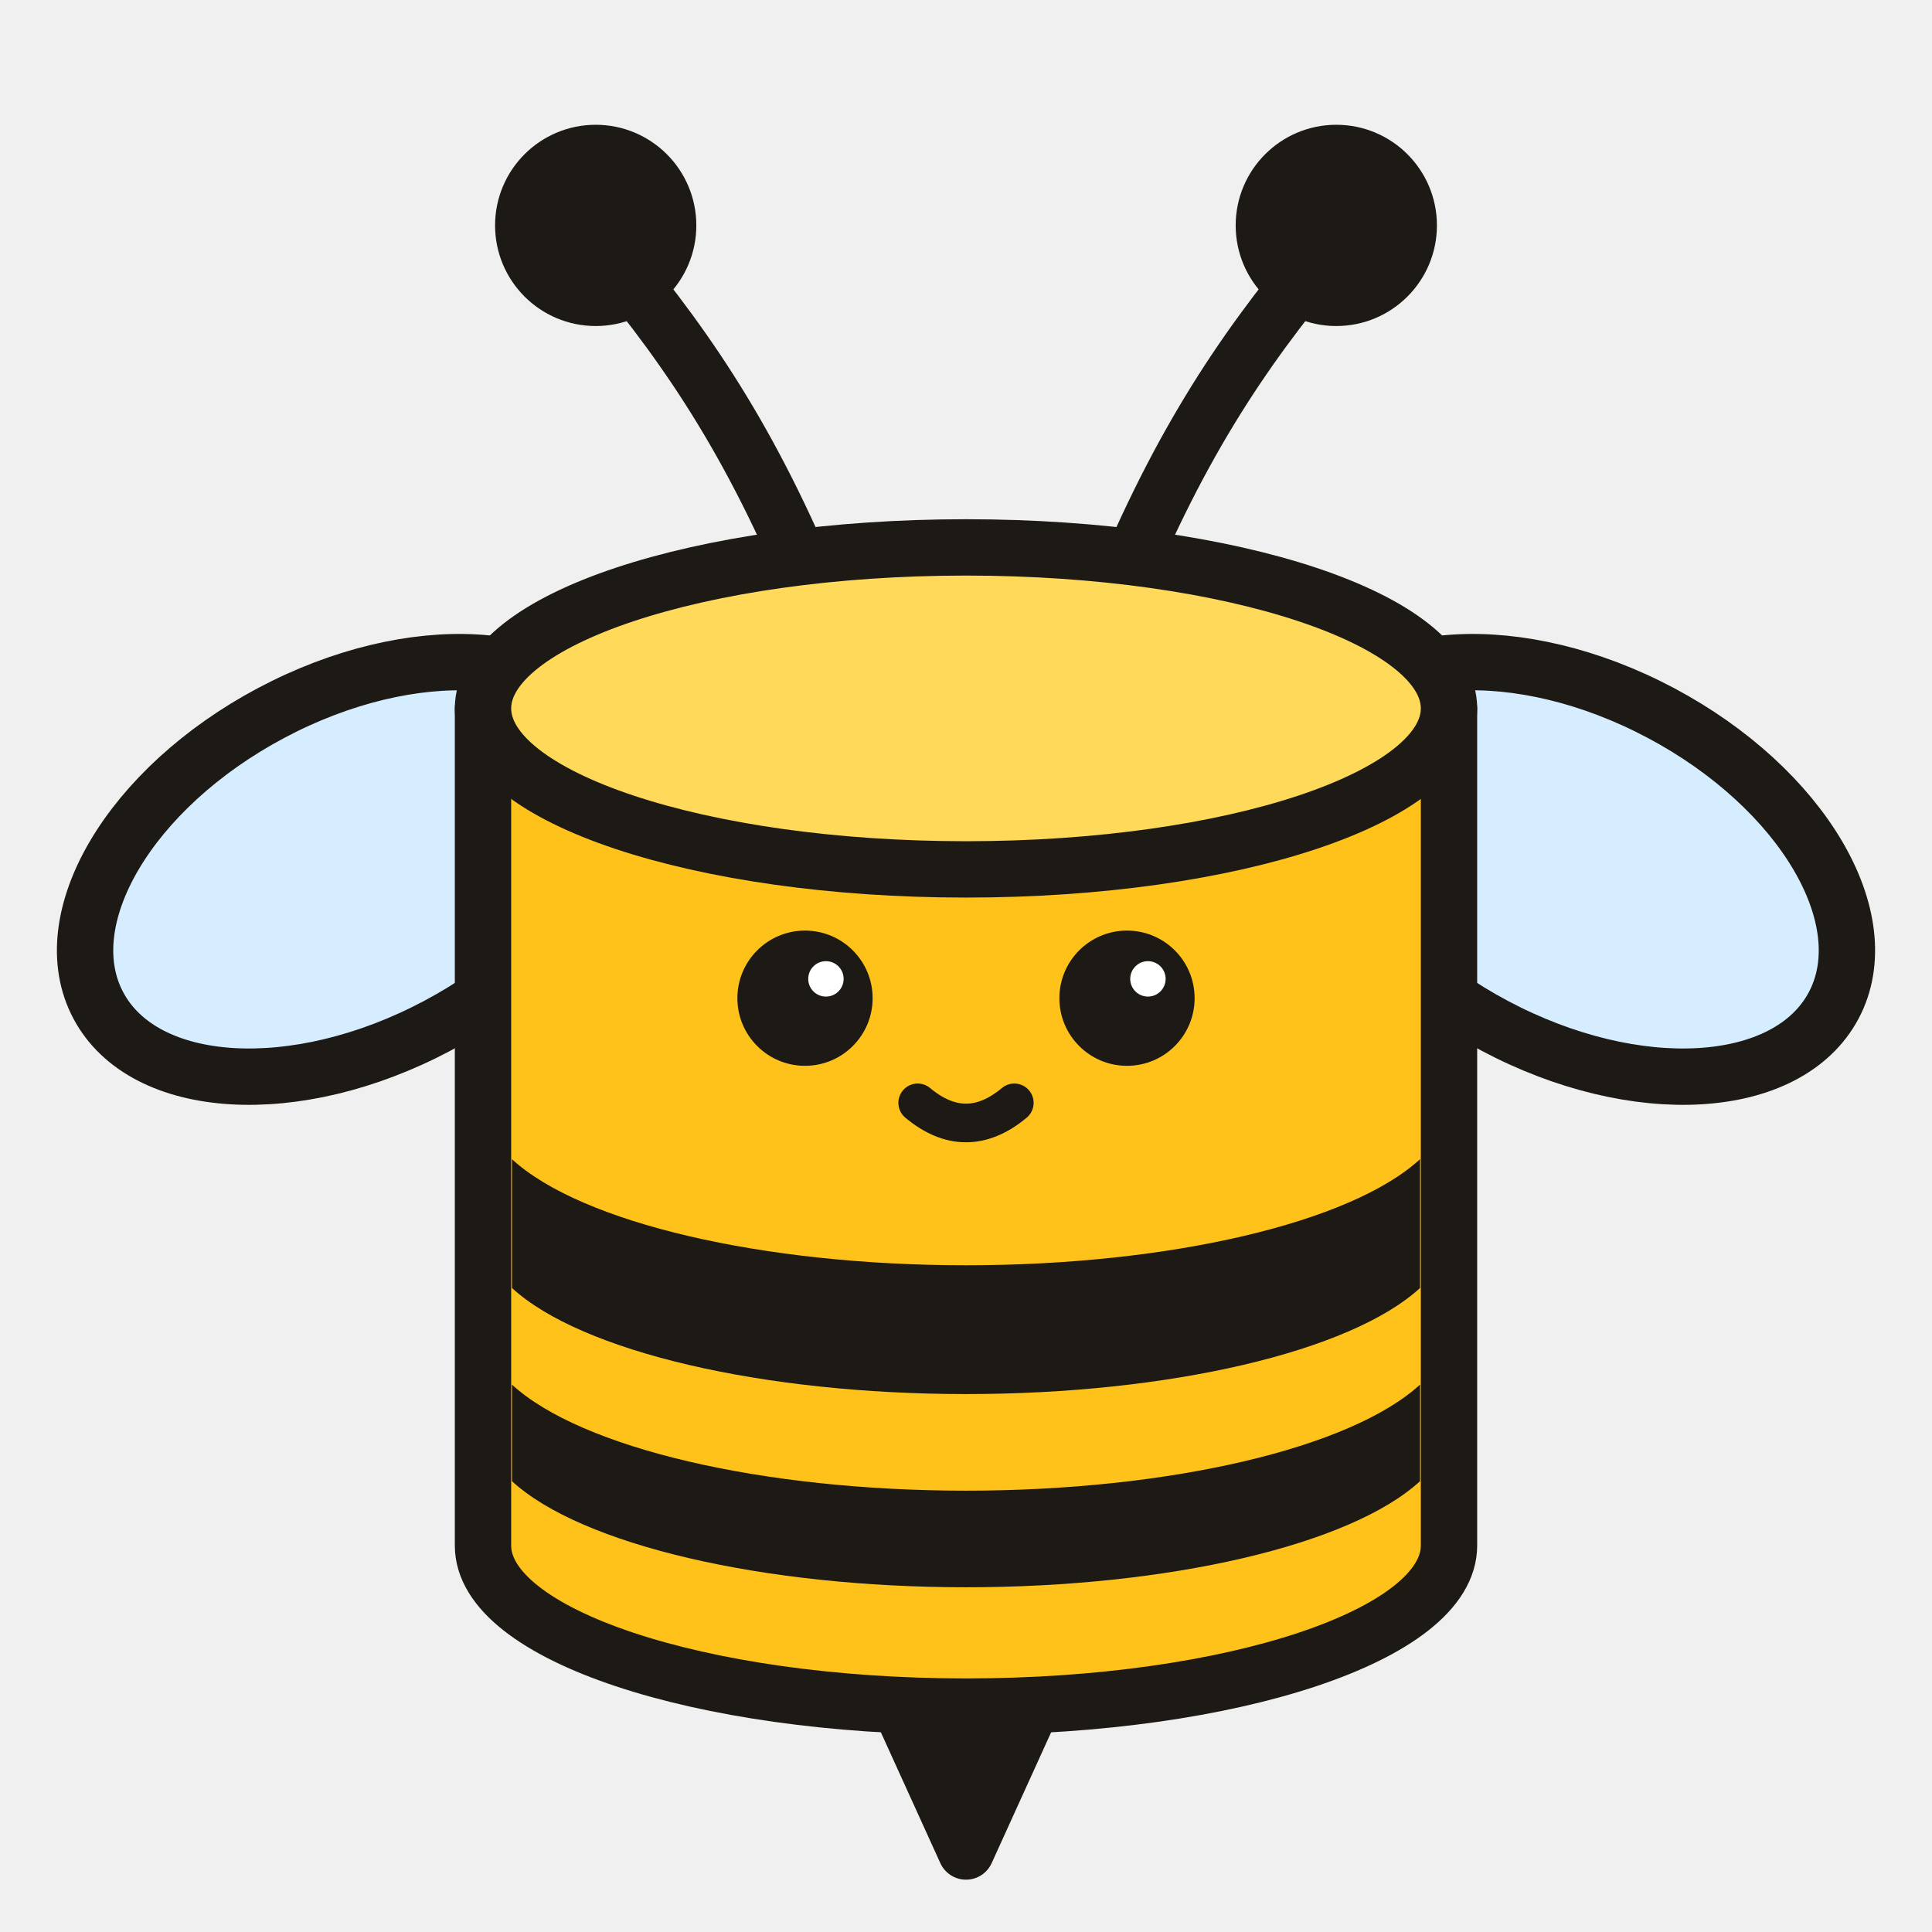
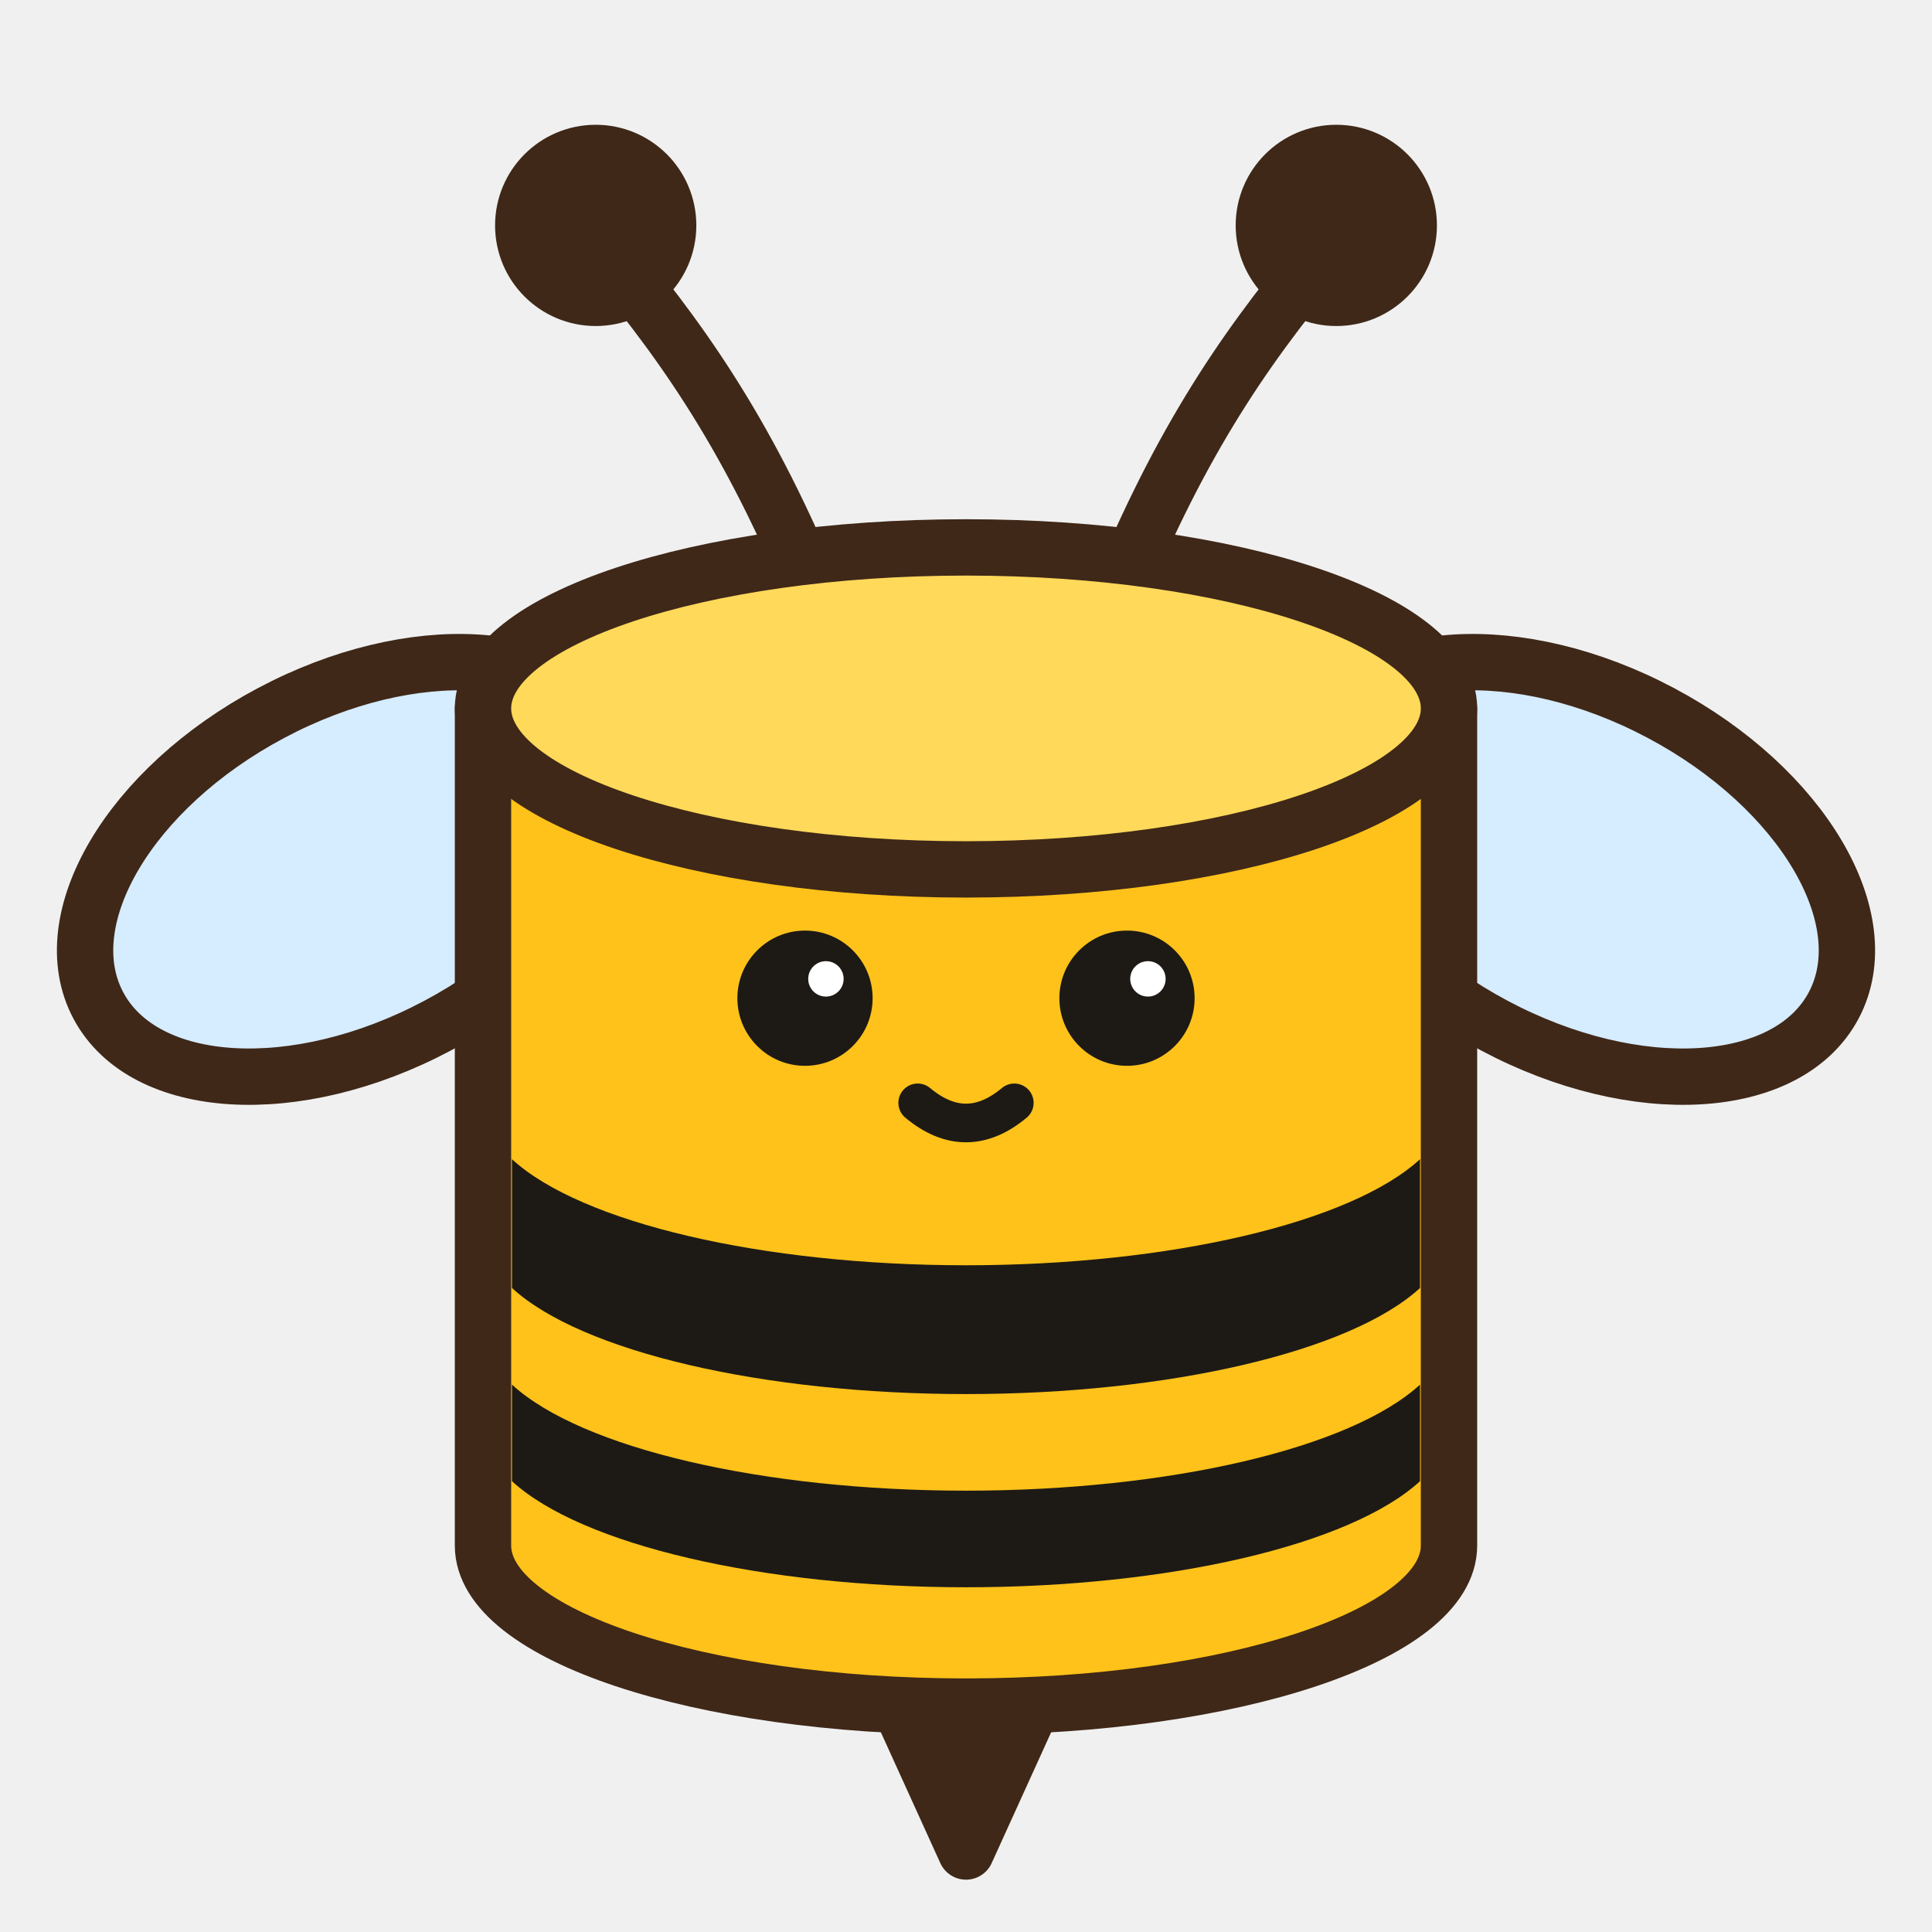
<svg xmlns="http://www.w3.org/2000/svg" viewBox="0 0 120 120" width="120" height="120">
-   <g stroke="#1D1A16" stroke-width="3.5" stroke-linejoin="round" stroke-linecap="round">
+   <g stroke="#3F2818" stroke-width="3.5" stroke-linejoin="round" stroke-linecap="round">
    <path d="M51 38 C47 28 43 22 38 16" fill="none" />
    <path d="M69 38 C73 28 77 22 82 16" fill="none" />
-     <circle cx="37" cy="14" r="4.5" fill="#1D1A16" />
-     <circle cx="83" cy="14" r="4.5" fill="#1D1A16" />
+     <circle cx="37" cy="14" r="4.5" fill="#3F2818" />
+     <circle cx="83" cy="14" r="4.5" fill="#3F2818" />
    <ellipse cx="22" cy="54" rx="18" ry="11" transform="rotate(-28 22 54)" fill="#D6ECFF" />
    <ellipse cx="98" cy="54" rx="18" ry="11" transform="rotate(28 98 54)" fill="#D6ECFF" />
-     <path d="M55 104 L60 115 L65 104 Z" fill="#1D1A16" />
+     <path d="M55 104 L60 115 L65 104 Z" fill="#3F2818" />
    <path d="M30 44 V96 A30 10 0 0 0 90 96 V44 Z" fill="#FFC21A" />
  </g>
  <path d="M31.8 72 A30 10 0 0 0 88.2 72 V80 A30 10 0 0 1 31.8 80 Z" fill="#1D1A16" />
  <path d="M31.8 86 A30 10 0 0 0 88.2 86 V92 A30 10 0 0 1 31.8 92 Z" fill="#1D1A16" />
-   <ellipse cx="60" cy="44" rx="30" ry="10" fill="#FFD95A" stroke="#1D1A16" stroke-width="3.5" />
+   <ellipse cx="60" cy="44" rx="30" ry="10" fill="#FFD95A" stroke="#3F2818" stroke-width="3.5" />
  <circle cx="50" cy="62" r="4.2" fill="#1D1A16" />
  <circle cx="70" cy="62" r="4.2" fill="#1D1A16" />
  <circle cx="51.3" cy="60.8" r="1.1" fill="#fff" />
  <circle cx="71.3" cy="60.8" r="1.1" fill="#fff" />
  <path d="M57 68.5 Q60 71 63 68.5" fill="none" stroke="#1D1A16" stroke-width="2.4" stroke-linecap="round" />
</svg>
